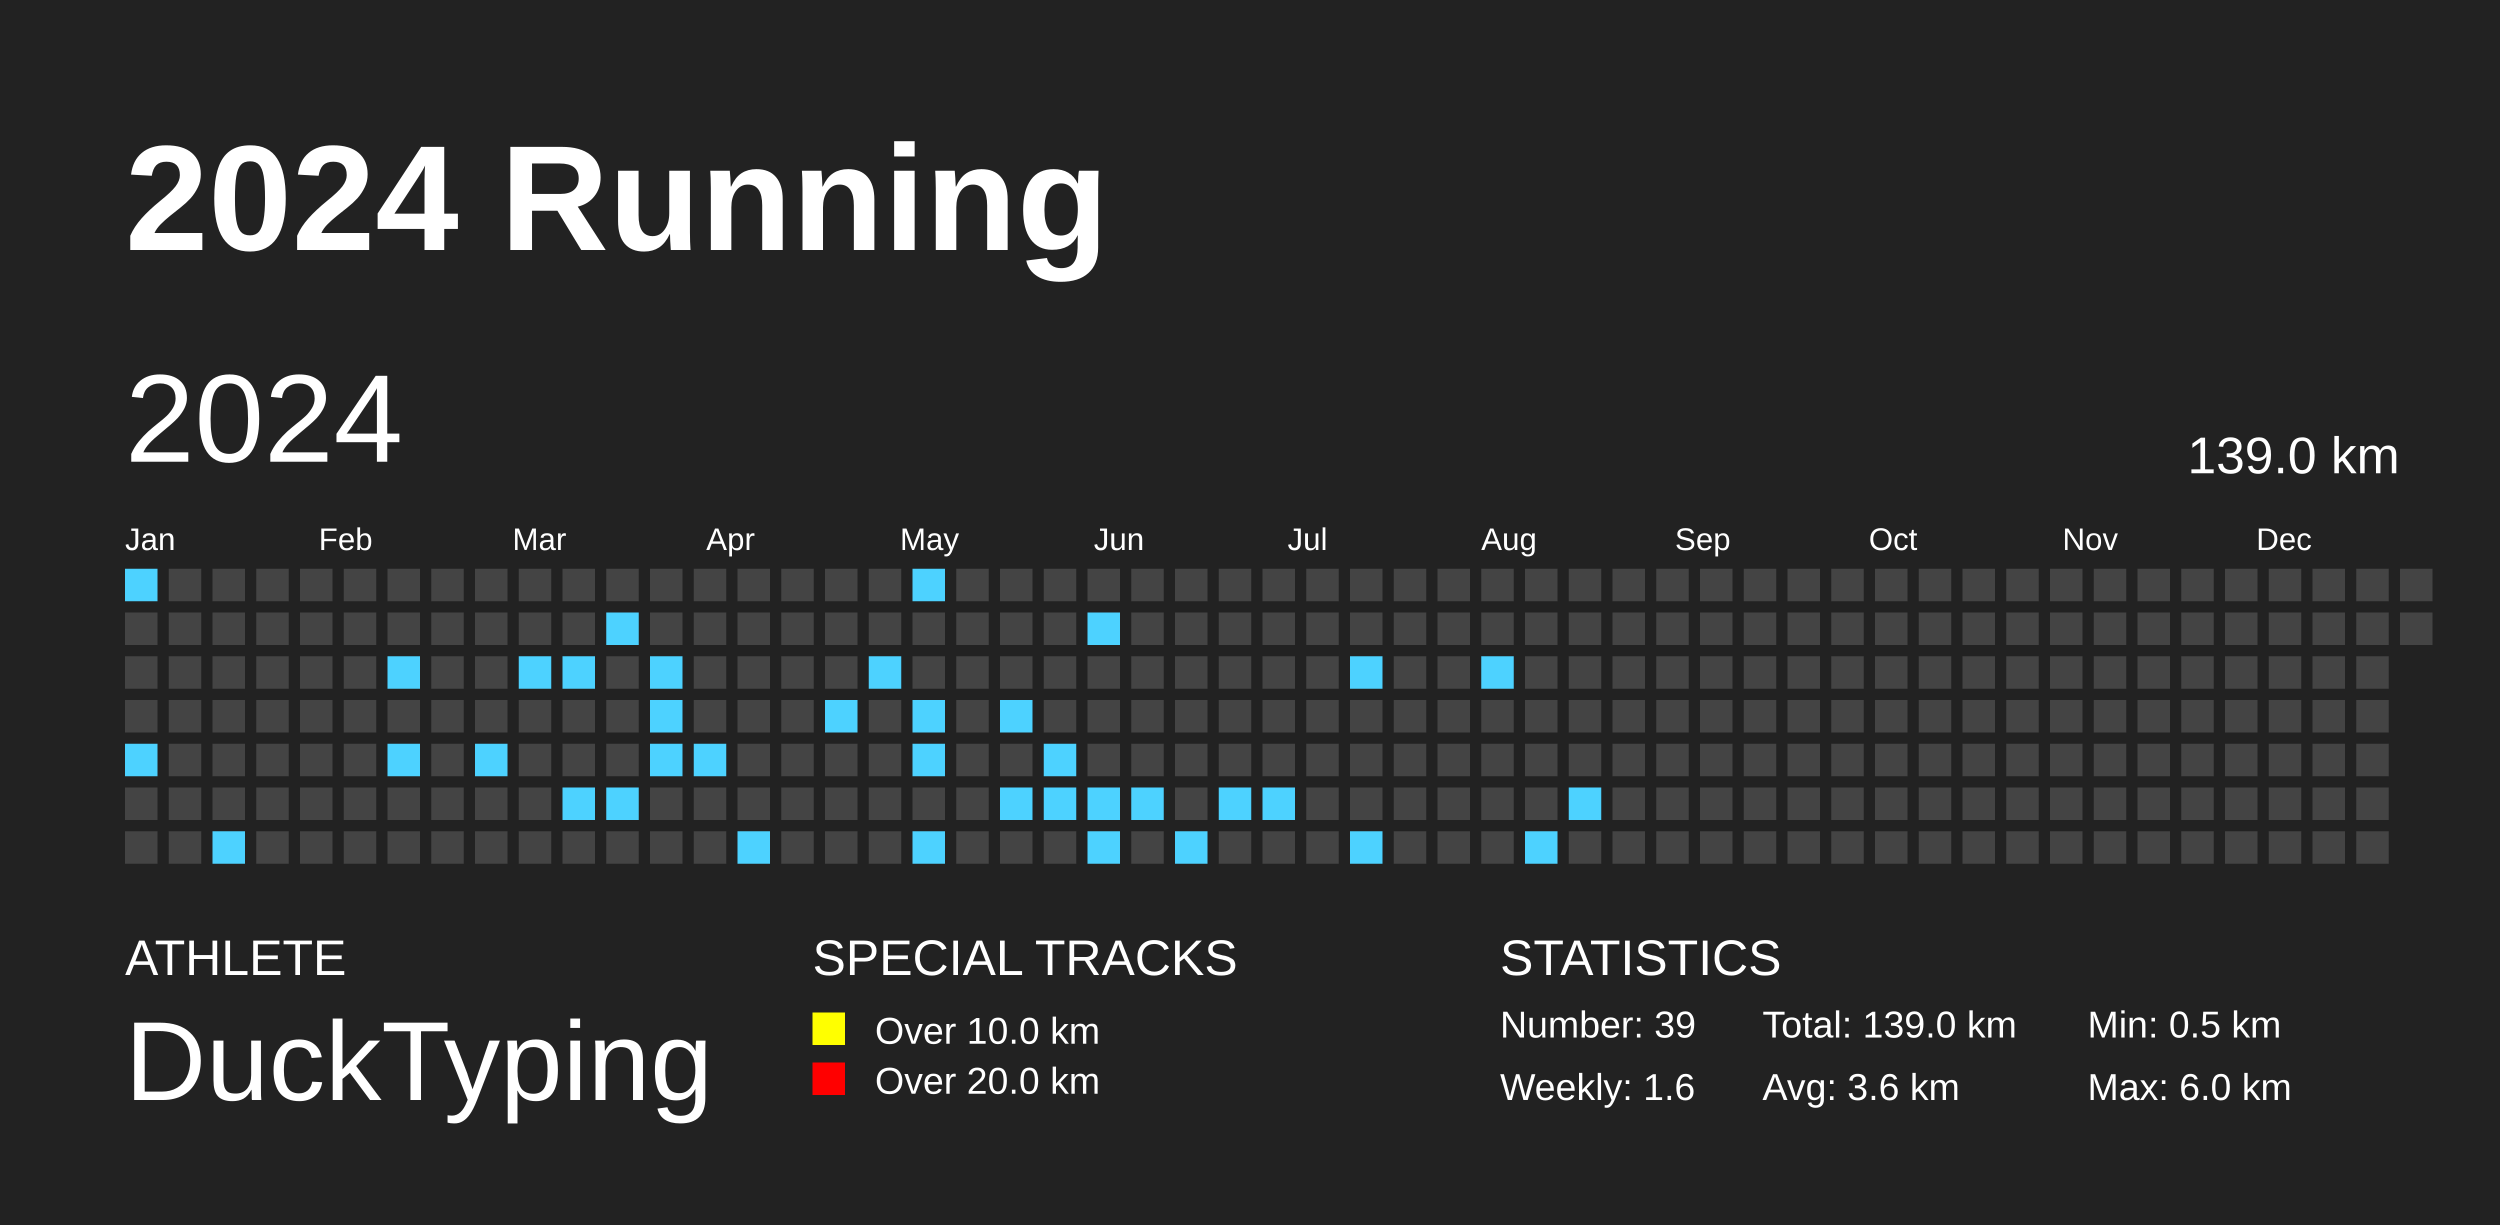
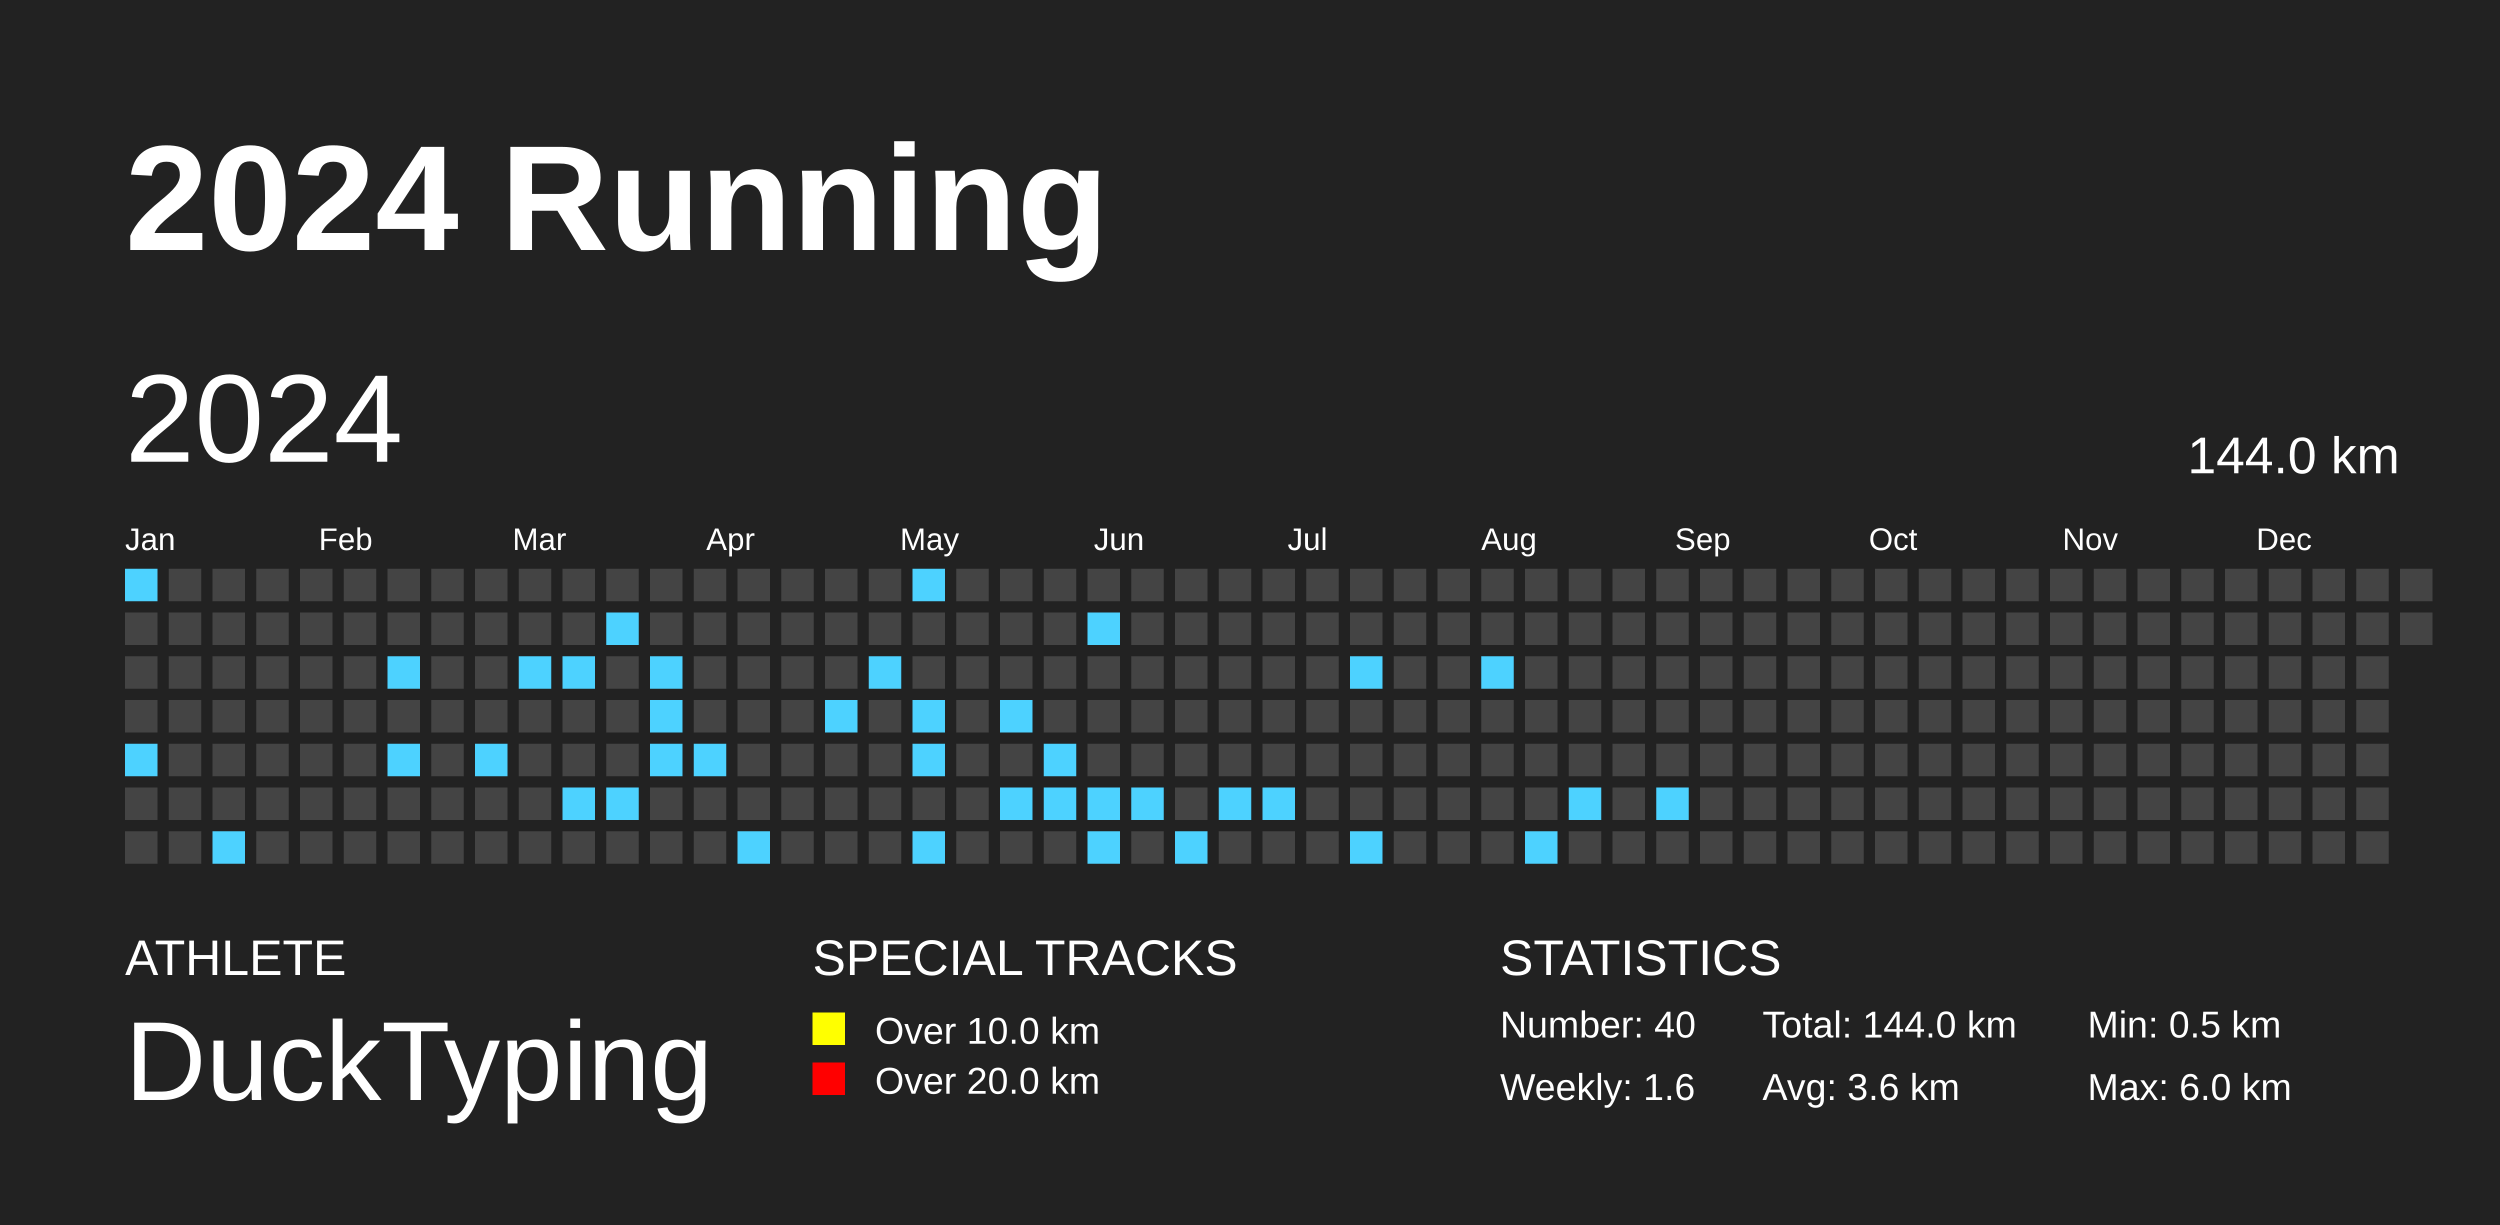
<svg xmlns="http://www.w3.org/2000/svg" baseProfile="full" height="98mm" version="1.1" viewBox="0,0,200,98" width="200mm">
  <defs />
  <rect fill="#222222" height="98" width="200" x="0" y="0" />
  <text fill="#FFFFFF" style="font-size:12px; font-family:Arial; font-weight:bold;" x="10" y="20">2024 Running</text>
  <text fill="#FFFFFF" style="font-size:4px; font-family:Arial" x="10" y="78">ATHLETE</text>
  <text fill="#FFFFFF" style="font-size:9px; font-family:Arial" x="10" y="88">DuckTyping</text>
  <text fill="#FFFFFF" style="font-size:4px; font-family:Arial" x="65" y="78">SPECIAL TRACKS</text>
  <rect fill="yellow" height="2.6" width="2.6" x="65" y="81" />
  <text fill="#FFFFFF" style="font-size:3px; font-family:Arial" x="70" y="83.5">Over 10.0 km</text>
  <rect fill="red" height="2.6" width="2.6" x="65" y="85" />
  <text fill="#FFFFFF" style="font-size:3px; font-family:Arial" x="70" y="87.5">Over 20.0 km</text>
  <text fill="#FFFFFF" style="font-size:4px; font-family:Arial" x="120" y="78">STATISTICS</text>
-   <text fill="#FFFFFF" style="font-size:3px; font-family:Arial" x="120" y="83">Number: 39</text>
+   <text fill="#FFFFFF" style="font-size:3px; font-family:Arial" x="120" y="83">Number: 40</text>
  <text fill="#FFFFFF" style="font-size:3px; font-family:Arial" x="120" y="88">Weekly: 1.6</text>
-   <text fill="#FFFFFF" style="font-size:3px; font-family:Arial" x="141" y="83">Total: 139.0 km</text>
+   <text fill="#FFFFFF" style="font-size:3px; font-family:Arial" x="141" y="83">Total: 144.0 km</text>
  <text fill="#FFFFFF" style="font-size:3px; font-family:Arial" x="141" y="88">Avg: 3.6 km</text>
  <text fill="#FFFFFF" style="font-size:3px; font-family:Arial" x="167" y="83">Min: 0.5 km</text>
  <text fill="#FFFFFF" style="font-size:3px; font-family:Arial" x="167" y="88">Max: 6.0 km</text>
  <text dominant-baseline="hanging" fill="#FFFFFF" style="font-size:10.0px; font-family:Arial;" x="10" y="30">2024</text>
-   <text dominant-baseline="hanging" fill="#FFFFFF" style="font-size:4.125px; font-family:Arial;" x="175" y="35">139.0 km</text>
+   <text dominant-baseline="hanging" fill="#FFFFFF" style="font-size:4.125px; font-family:Arial;" x="175" y="35">144.0 km</text>
  <text fill="#FFFFFF" style="font-size:2.5px; font-family:Arial" x="10.0" y="44">Jan</text>
  <text fill="#FFFFFF" style="font-size:2.5px; font-family:Arial" x="25.5" y="44">Feb</text>
  <text fill="#FFFFFF" style="font-size:2.5px; font-family:Arial" x="41.0" y="44">Mar</text>
  <text fill="#FFFFFF" style="font-size:2.5px; font-family:Arial" x="56.5" y="44">Apr</text>
  <text fill="#FFFFFF" style="font-size:2.5px; font-family:Arial" x="72.0" y="44">May</text>
  <text fill="#FFFFFF" style="font-size:2.5px; font-family:Arial" x="87.5" y="44">Jun</text>
  <text fill="#FFFFFF" style="font-size:2.5px; font-family:Arial" x="103.0" y="44">Jul</text>
  <text fill="#FFFFFF" style="font-size:2.5px; font-family:Arial" x="118.5" y="44">Aug</text>
  <text fill="#FFFFFF" style="font-size:2.5px; font-family:Arial" x="134.0" y="44">Sep</text>
  <text fill="#FFFFFF" style="font-size:2.5px; font-family:Arial" x="149.5" y="44">Oct</text>
  <text fill="#FFFFFF" style="font-size:2.5px; font-family:Arial" x="165.0" y="44">Nov</text>
  <text fill="#FFFFFF" style="font-size:2.5px; font-family:Arial" x="180.5" y="44">Dec</text>
  <rect fill="#4dd2ff" height="2.6" width="2.6" x="10.0" y="45.5" />
  <rect fill="#444444" height="2.6" width="2.6" x="10.0" y="49.0" />
  <rect fill="#444444" height="2.6" width="2.6" x="10.0" y="52.5" />
  <rect fill="#444444" height="2.6" width="2.6" x="10.0" y="56.0" />
  <rect fill="#4dd2ff" height="2.6" width="2.6" x="10.0" y="59.5" />
  <rect fill="#444444" height="2.6" width="2.6" x="10.0" y="63.0" />
  <rect fill="#444444" height="2.6" width="2.6" x="10.0" y="66.5" />
  <rect fill="#444444" height="2.6" width="2.6" x="13.5" y="45.5" />
  <rect fill="#444444" height="2.6" width="2.6" x="13.5" y="49.0" />
  <rect fill="#444444" height="2.6" width="2.6" x="13.5" y="52.5" />
  <rect fill="#444444" height="2.6" width="2.6" x="13.5" y="56.0" />
  <rect fill="#444444" height="2.6" width="2.6" x="13.5" y="59.5" />
  <rect fill="#444444" height="2.6" width="2.6" x="13.5" y="63.0" />
  <rect fill="#444444" height="2.6" width="2.6" x="13.5" y="66.5" />
  <rect fill="#444444" height="2.6" width="2.6" x="17.0" y="45.5" />
  <rect fill="#444444" height="2.6" width="2.6" x="17.0" y="49.0" />
  <rect fill="#444444" height="2.6" width="2.6" x="17.0" y="52.5" />
  <rect fill="#444444" height="2.6" width="2.6" x="17.0" y="56.0" />
  <rect fill="#444444" height="2.6" width="2.6" x="17.0" y="59.5" />
  <rect fill="#444444" height="2.6" width="2.6" x="17.0" y="63.0" />
  <rect fill="#4dd2ff" height="2.6" width="2.6" x="17.0" y="66.5" />
  <rect fill="#444444" height="2.6" width="2.6" x="20.5" y="45.5" />
  <rect fill="#444444" height="2.6" width="2.6" x="20.5" y="49.0" />
  <rect fill="#444444" height="2.6" width="2.6" x="20.5" y="52.5" />
  <rect fill="#444444" height="2.6" width="2.6" x="20.5" y="56.0" />
  <rect fill="#444444" height="2.6" width="2.6" x="20.5" y="59.5" />
  <rect fill="#444444" height="2.6" width="2.6" x="20.5" y="63.0" />
  <rect fill="#444444" height="2.6" width="2.6" x="20.5" y="66.5" />
  <rect fill="#444444" height="2.6" width="2.6" x="24.0" y="45.5" />
  <rect fill="#444444" height="2.6" width="2.6" x="24.0" y="49.0" />
  <rect fill="#444444" height="2.6" width="2.6" x="24.0" y="52.5" />
  <rect fill="#444444" height="2.6" width="2.6" x="24.0" y="56.0" />
  <rect fill="#444444" height="2.6" width="2.6" x="24.0" y="59.5" />
  <rect fill="#444444" height="2.6" width="2.6" x="24.0" y="63.0" />
  <rect fill="#444444" height="2.6" width="2.6" x="24.0" y="66.5" />
  <rect fill="#444444" height="2.6" width="2.6" x="27.5" y="45.5" />
  <rect fill="#444444" height="2.6" width="2.6" x="27.5" y="49.0" />
  <rect fill="#444444" height="2.6" width="2.6" x="27.5" y="52.5" />
  <rect fill="#444444" height="2.6" width="2.6" x="27.5" y="56.0" />
  <rect fill="#444444" height="2.6" width="2.6" x="27.5" y="59.5" />
  <rect fill="#444444" height="2.6" width="2.6" x="27.5" y="63.0" />
  <rect fill="#444444" height="2.6" width="2.6" x="27.5" y="66.5" />
  <rect fill="#444444" height="2.6" width="2.6" x="31.0" y="45.5" />
  <rect fill="#444444" height="2.6" width="2.6" x="31.0" y="49.0" />
  <rect fill="#4dd2ff" height="2.6" width="2.6" x="31.0" y="52.5" />
  <rect fill="#444444" height="2.6" width="2.6" x="31.0" y="56.0" />
  <rect fill="#4dd2ff" height="2.6" width="2.6" x="31.0" y="59.5" />
  <rect fill="#444444" height="2.6" width="2.6" x="31.0" y="63.0" />
  <rect fill="#444444" height="2.6" width="2.6" x="31.0" y="66.5" />
  <rect fill="#444444" height="2.6" width="2.6" x="34.5" y="45.5" />
  <rect fill="#444444" height="2.6" width="2.6" x="34.5" y="49.0" />
  <rect fill="#444444" height="2.6" width="2.6" x="34.5" y="52.5" />
  <rect fill="#444444" height="2.6" width="2.6" x="34.5" y="56.0" />
  <rect fill="#444444" height="2.6" width="2.6" x="34.5" y="59.5" />
  <rect fill="#444444" height="2.6" width="2.6" x="34.5" y="63.0" />
  <rect fill="#444444" height="2.6" width="2.6" x="34.5" y="66.5" />
  <rect fill="#444444" height="2.6" width="2.6" x="38.0" y="45.5" />
  <rect fill="#444444" height="2.6" width="2.6" x="38.0" y="49.0" />
  <rect fill="#444444" height="2.6" width="2.6" x="38.0" y="52.5" />
  <rect fill="#444444" height="2.6" width="2.6" x="38.0" y="56.0" />
  <rect fill="#4dd2ff" height="2.6" width="2.6" x="38.0" y="59.5" />
  <rect fill="#444444" height="2.6" width="2.6" x="38.0" y="63.0" />
  <rect fill="#444444" height="2.6" width="2.6" x="38.0" y="66.5" />
  <rect fill="#444444" height="2.6" width="2.6" x="41.5" y="45.5" />
  <rect fill="#444444" height="2.6" width="2.6" x="41.5" y="49.0" />
  <rect fill="#4dd2ff" height="2.6" width="2.6" x="41.5" y="52.5" />
  <rect fill="#444444" height="2.6" width="2.6" x="41.5" y="56.0" />
  <rect fill="#444444" height="2.6" width="2.6" x="41.5" y="59.5" />
  <rect fill="#444444" height="2.6" width="2.6" x="41.5" y="63.0" />
  <rect fill="#444444" height="2.6" width="2.6" x="41.5" y="66.5" />
  <rect fill="#444444" height="2.6" width="2.6" x="45.0" y="45.5" />
  <rect fill="#444444" height="2.6" width="2.6" x="45.0" y="49.0" />
  <rect fill="#4dd2ff" height="2.6" width="2.6" x="45.0" y="52.5" />
  <rect fill="#444444" height="2.6" width="2.6" x="45.0" y="56.0" />
  <rect fill="#444444" height="2.6" width="2.6" x="45.0" y="59.5" />
  <rect fill="#4dd2ff" height="2.6" width="2.6" x="45.0" y="63.0" />
  <rect fill="#444444" height="2.6" width="2.6" x="45.0" y="66.5" />
  <rect fill="#444444" height="2.6" width="2.6" x="48.5" y="45.5" />
  <rect fill="#4dd2ff" height="2.6" width="2.6" x="48.5" y="49.0" />
  <rect fill="#444444" height="2.6" width="2.6" x="48.5" y="52.5" />
  <rect fill="#444444" height="2.6" width="2.6" x="48.5" y="56.0" />
  <rect fill="#444444" height="2.6" width="2.6" x="48.5" y="59.5" />
  <rect fill="#4dd2ff" height="2.6" width="2.6" x="48.5" y="63.0" />
  <rect fill="#444444" height="2.6" width="2.6" x="48.5" y="66.5" />
  <rect fill="#444444" height="2.6" width="2.6" x="52.0" y="45.5" />
  <rect fill="#444444" height="2.6" width="2.6" x="52.0" y="49.0" />
  <rect fill="#4dd2ff" height="2.6" width="2.6" x="52.0" y="52.5" />
  <rect fill="#4dd2ff" height="2.6" width="2.6" x="52.0" y="56.0" />
  <rect fill="#4dd2ff" height="2.6" width="2.6" x="52.0" y="59.5" />
  <rect fill="#444444" height="2.6" width="2.6" x="52.0" y="63.0" />
  <rect fill="#444444" height="2.6" width="2.6" x="52.0" y="66.5" />
  <rect fill="#444444" height="2.6" width="2.6" x="55.5" y="45.5" />
  <rect fill="#444444" height="2.6" width="2.6" x="55.5" y="49.0" />
  <rect fill="#444444" height="2.6" width="2.6" x="55.5" y="52.5" />
  <rect fill="#444444" height="2.6" width="2.6" x="55.5" y="56.0" />
  <rect fill="#4dd2ff" height="2.6" width="2.6" x="55.5" y="59.5" />
  <rect fill="#444444" height="2.6" width="2.6" x="55.5" y="63.0" />
  <rect fill="#444444" height="2.6" width="2.6" x="55.5" y="66.5" />
  <rect fill="#444444" height="2.6" width="2.6" x="59.0" y="45.5" />
  <rect fill="#444444" height="2.6" width="2.6" x="59.0" y="49.0" />
  <rect fill="#444444" height="2.6" width="2.6" x="59.0" y="52.5" />
  <rect fill="#444444" height="2.6" width="2.6" x="59.0" y="56.0" />
  <rect fill="#444444" height="2.6" width="2.6" x="59.0" y="59.5" />
  <rect fill="#444444" height="2.6" width="2.6" x="59.0" y="63.0" />
  <rect fill="#4dd2ff" height="2.6" width="2.6" x="59.0" y="66.5" />
  <rect fill="#444444" height="2.6" width="2.6" x="62.5" y="45.5" />
  <rect fill="#444444" height="2.6" width="2.6" x="62.5" y="49.0" />
  <rect fill="#444444" height="2.6" width="2.6" x="62.5" y="52.5" />
  <rect fill="#444444" height="2.6" width="2.6" x="62.5" y="56.0" />
  <rect fill="#444444" height="2.6" width="2.6" x="62.5" y="59.5" />
  <rect fill="#444444" height="2.6" width="2.6" x="62.5" y="63.0" />
  <rect fill="#444444" height="2.6" width="2.6" x="62.5" y="66.5" />
  <rect fill="#444444" height="2.6" width="2.6" x="66.0" y="45.5" />
  <rect fill="#444444" height="2.6" width="2.6" x="66.0" y="49.0" />
  <rect fill="#444444" height="2.6" width="2.6" x="66.0" y="52.5" />
  <rect fill="#4dd2ff" height="2.6" width="2.6" x="66.0" y="56.0" />
  <rect fill="#444444" height="2.6" width="2.6" x="66.0" y="59.5" />
  <rect fill="#444444" height="2.6" width="2.6" x="66.0" y="63.0" />
  <rect fill="#444444" height="2.6" width="2.6" x="66.0" y="66.5" />
  <rect fill="#444444" height="2.6" width="2.6" x="69.5" y="45.5" />
  <rect fill="#444444" height="2.6" width="2.6" x="69.5" y="49.0" />
  <rect fill="#4dd2ff" height="2.6" width="2.6" x="69.5" y="52.5" />
  <rect fill="#444444" height="2.6" width="2.6" x="69.5" y="56.0" />
  <rect fill="#444444" height="2.6" width="2.6" x="69.5" y="59.5" />
  <rect fill="#444444" height="2.6" width="2.6" x="69.5" y="63.0" />
  <rect fill="#444444" height="2.6" width="2.6" x="69.5" y="66.5" />
  <rect fill="#4dd2ff" height="2.6" width="2.6" x="73.0" y="45.5" />
  <rect fill="#444444" height="2.6" width="2.6" x="73.0" y="49.0" />
  <rect fill="#444444" height="2.6" width="2.6" x="73.0" y="52.5" />
  <rect fill="#4dd2ff" height="2.6" width="2.6" x="73.0" y="56.0" />
  <rect fill="#4dd2ff" height="2.6" width="2.6" x="73.0" y="59.5" />
  <rect fill="#444444" height="2.6" width="2.6" x="73.0" y="63.0" />
  <rect fill="#4dd2ff" height="2.6" width="2.6" x="73.0" y="66.5" />
  <rect fill="#444444" height="2.6" width="2.6" x="76.5" y="45.5" />
  <rect fill="#444444" height="2.6" width="2.6" x="76.5" y="49.0" />
  <rect fill="#444444" height="2.6" width="2.6" x="76.5" y="52.5" />
  <rect fill="#444444" height="2.6" width="2.6" x="76.5" y="56.0" />
  <rect fill="#444444" height="2.6" width="2.6" x="76.5" y="59.5" />
  <rect fill="#444444" height="2.6" width="2.6" x="76.5" y="63.0" />
  <rect fill="#444444" height="2.6" width="2.6" x="76.5" y="66.5" />
  <rect fill="#444444" height="2.6" width="2.6" x="80.0" y="45.5" />
  <rect fill="#444444" height="2.6" width="2.6" x="80.0" y="49.0" />
  <rect fill="#444444" height="2.6" width="2.6" x="80.0" y="52.5" />
  <rect fill="#4dd2ff" height="2.6" width="2.6" x="80.0" y="56.0" />
  <rect fill="#444444" height="2.6" width="2.6" x="80.0" y="59.5" />
  <rect fill="#4dd2ff" height="2.6" width="2.6" x="80.0" y="63.0" />
  <rect fill="#444444" height="2.6" width="2.6" x="80.0" y="66.5" />
  <rect fill="#444444" height="2.6" width="2.6" x="83.5" y="45.5" />
  <rect fill="#444444" height="2.6" width="2.6" x="83.5" y="49.0" />
  <rect fill="#444444" height="2.6" width="2.6" x="83.5" y="52.5" />
  <rect fill="#444444" height="2.6" width="2.6" x="83.5" y="56.0" />
  <rect fill="#4dd2ff" height="2.6" width="2.6" x="83.5" y="59.5" />
  <rect fill="#4dd2ff" height="2.6" width="2.6" x="83.5" y="63.0" />
  <rect fill="#444444" height="2.6" width="2.6" x="83.5" y="66.5" />
  <rect fill="#444444" height="2.6" width="2.6" x="87.0" y="45.5" />
  <rect fill="#4dd2ff" height="2.6" width="2.6" x="87.0" y="49.0" />
  <rect fill="#444444" height="2.6" width="2.6" x="87.0" y="52.5" />
  <rect fill="#444444" height="2.6" width="2.6" x="87.0" y="56.0" />
  <rect fill="#444444" height="2.6" width="2.6" x="87.0" y="59.5" />
  <rect fill="#4dd2ff" height="2.6" width="2.6" x="87.0" y="63.0" />
  <rect fill="#4dd2ff" height="2.6" width="2.6" x="87.0" y="66.5" />
  <rect fill="#444444" height="2.6" width="2.6" x="90.5" y="45.5" />
  <rect fill="#444444" height="2.6" width="2.6" x="90.5" y="49.0" />
  <rect fill="#444444" height="2.6" width="2.6" x="90.5" y="52.5" />
  <rect fill="#444444" height="2.6" width="2.6" x="90.5" y="56.0" />
  <rect fill="#444444" height="2.6" width="2.6" x="90.5" y="59.5" />
  <rect fill="#4dd2ff" height="2.6" width="2.6" x="90.5" y="63.0" />
  <rect fill="#444444" height="2.6" width="2.6" x="90.5" y="66.5" />
  <rect fill="#444444" height="2.6" width="2.6" x="94.0" y="45.5" />
  <rect fill="#444444" height="2.6" width="2.6" x="94.0" y="49.0" />
  <rect fill="#444444" height="2.6" width="2.6" x="94.0" y="52.5" />
  <rect fill="#444444" height="2.6" width="2.6" x="94.0" y="56.0" />
  <rect fill="#444444" height="2.6" width="2.6" x="94.0" y="59.5" />
  <rect fill="#444444" height="2.6" width="2.6" x="94.0" y="63.0" />
  <rect fill="#4dd2ff" height="2.6" width="2.6" x="94.0" y="66.5" />
  <rect fill="#444444" height="2.6" width="2.6" x="97.5" y="45.5" />
  <rect fill="#444444" height="2.6" width="2.6" x="97.5" y="49.0" />
  <rect fill="#444444" height="2.6" width="2.6" x="97.5" y="52.5" />
  <rect fill="#444444" height="2.6" width="2.6" x="97.5" y="56.0" />
  <rect fill="#444444" height="2.6" width="2.6" x="97.5" y="59.5" />
  <rect fill="#4dd2ff" height="2.6" width="2.6" x="97.5" y="63.0" />
  <rect fill="#444444" height="2.6" width="2.6" x="97.5" y="66.5" />
  <rect fill="#444444" height="2.6" width="2.6" x="101.0" y="45.5" />
  <rect fill="#444444" height="2.6" width="2.6" x="101.0" y="49.0" />
  <rect fill="#444444" height="2.6" width="2.6" x="101.0" y="52.5" />
  <rect fill="#444444" height="2.6" width="2.6" x="101.0" y="56.0" />
  <rect fill="#444444" height="2.6" width="2.6" x="101.0" y="59.5" />
  <rect fill="#4dd2ff" height="2.6" width="2.6" x="101.0" y="63.0" />
  <rect fill="#444444" height="2.6" width="2.6" x="101.0" y="66.5" />
  <rect fill="#444444" height="2.6" width="2.6" x="104.5" y="45.5" />
  <rect fill="#444444" height="2.6" width="2.6" x="104.5" y="49.0" />
  <rect fill="#444444" height="2.6" width="2.6" x="104.5" y="52.5" />
  <rect fill="#444444" height="2.6" width="2.6" x="104.5" y="56.0" />
  <rect fill="#444444" height="2.6" width="2.6" x="104.5" y="59.5" />
  <rect fill="#444444" height="2.6" width="2.6" x="104.5" y="63.0" />
  <rect fill="#444444" height="2.6" width="2.6" x="104.5" y="66.5" />
  <rect fill="#444444" height="2.6" width="2.6" x="108.0" y="45.5" />
  <rect fill="#444444" height="2.6" width="2.6" x="108.0" y="49.0" />
  <rect fill="#4dd2ff" height="2.6" width="2.6" x="108.0" y="52.5" />
  <rect fill="#444444" height="2.6" width="2.6" x="108.0" y="56.0" />
  <rect fill="#444444" height="2.6" width="2.6" x="108.0" y="59.5" />
  <rect fill="#444444" height="2.6" width="2.6" x="108.0" y="63.0" />
  <rect fill="#4dd2ff" height="2.6" width="2.6" x="108.0" y="66.5" />
  <rect fill="#444444" height="2.6" width="2.6" x="111.5" y="45.5" />
  <rect fill="#444444" height="2.6" width="2.6" x="111.5" y="49.0" />
  <rect fill="#444444" height="2.6" width="2.6" x="111.5" y="52.5" />
  <rect fill="#444444" height="2.6" width="2.6" x="111.5" y="56.0" />
  <rect fill="#444444" height="2.6" width="2.6" x="111.5" y="59.5" />
  <rect fill="#444444" height="2.6" width="2.6" x="111.5" y="63.0" />
  <rect fill="#444444" height="2.6" width="2.6" x="111.5" y="66.5" />
  <rect fill="#444444" height="2.6" width="2.6" x="115.0" y="45.5" />
  <rect fill="#444444" height="2.6" width="2.6" x="115.0" y="49.0" />
  <rect fill="#444444" height="2.6" width="2.6" x="115.0" y="52.5" />
  <rect fill="#444444" height="2.6" width="2.6" x="115.0" y="56.0" />
  <rect fill="#444444" height="2.6" width="2.6" x="115.0" y="59.5" />
  <rect fill="#444444" height="2.6" width="2.6" x="115.0" y="63.0" />
  <rect fill="#444444" height="2.6" width="2.6" x="115.0" y="66.5" />
  <rect fill="#444444" height="2.6" width="2.6" x="118.5" y="45.5" />
  <rect fill="#444444" height="2.6" width="2.6" x="118.5" y="49.0" />
  <rect fill="#4dd2ff" height="2.6" width="2.6" x="118.5" y="52.5" />
  <rect fill="#444444" height="2.6" width="2.6" x="118.5" y="56.0" />
  <rect fill="#444444" height="2.6" width="2.6" x="118.5" y="59.5" />
  <rect fill="#444444" height="2.6" width="2.6" x="118.5" y="63.0" />
  <rect fill="#444444" height="2.6" width="2.6" x="118.5" y="66.5" />
  <rect fill="#444444" height="2.6" width="2.6" x="122.0" y="45.5" />
  <rect fill="#444444" height="2.6" width="2.6" x="122.0" y="49.0" />
  <rect fill="#444444" height="2.6" width="2.6" x="122.0" y="52.5" />
  <rect fill="#444444" height="2.6" width="2.6" x="122.0" y="56.0" />
  <rect fill="#444444" height="2.6" width="2.6" x="122.0" y="59.5" />
  <rect fill="#444444" height="2.6" width="2.6" x="122.0" y="63.0" />
  <rect fill="#4dd2ff" height="2.6" width="2.6" x="122.0" y="66.5" />
  <rect fill="#444444" height="2.6" width="2.6" x="125.5" y="45.5" />
  <rect fill="#444444" height="2.6" width="2.6" x="125.5" y="49.0" />
  <rect fill="#444444" height="2.6" width="2.6" x="125.5" y="52.5" />
  <rect fill="#444444" height="2.6" width="2.6" x="125.5" y="56.0" />
  <rect fill="#444444" height="2.6" width="2.6" x="125.5" y="59.5" />
  <rect fill="#4dd2ff" height="2.6" width="2.6" x="125.5" y="63.0" />
  <rect fill="#444444" height="2.6" width="2.6" x="125.5" y="66.5" />
  <rect fill="#444444" height="2.6" width="2.6" x="129.0" y="45.5" />
  <rect fill="#444444" height="2.6" width="2.6" x="129.0" y="49.0" />
  <rect fill="#444444" height="2.6" width="2.6" x="129.0" y="52.5" />
  <rect fill="#444444" height="2.6" width="2.6" x="129.0" y="56.0" />
  <rect fill="#444444" height="2.6" width="2.6" x="129.0" y="59.5" />
  <rect fill="#444444" height="2.6" width="2.6" x="129.0" y="63.0" />
  <rect fill="#444444" height="2.6" width="2.6" x="129.0" y="66.5" />
  <rect fill="#444444" height="2.6" width="2.6" x="132.5" y="45.5" />
  <rect fill="#444444" height="2.6" width="2.6" x="132.5" y="49.0" />
  <rect fill="#444444" height="2.6" width="2.6" x="132.5" y="52.5" />
  <rect fill="#444444" height="2.6" width="2.6" x="132.5" y="56.0" />
  <rect fill="#444444" height="2.6" width="2.6" x="132.5" y="59.5" />
-   <rect fill="#444444" height="2.6" width="2.6" x="132.5" y="63.0" />
+   <rect fill="#4dd2ff" height="2.6" width="2.6" x="132.5" y="63.0" />
  <rect fill="#444444" height="2.6" width="2.6" x="132.5" y="66.5" />
  <rect fill="#444444" height="2.6" width="2.6" x="136.0" y="45.5" />
  <rect fill="#444444" height="2.6" width="2.6" x="136.0" y="49.0" />
  <rect fill="#444444" height="2.6" width="2.6" x="136.0" y="52.5" />
  <rect fill="#444444" height="2.6" width="2.6" x="136.0" y="56.0" />
  <rect fill="#444444" height="2.6" width="2.6" x="136.0" y="59.5" />
  <rect fill="#444444" height="2.6" width="2.6" x="136.0" y="63.0" />
  <rect fill="#444444" height="2.6" width="2.6" x="136.0" y="66.5" />
  <rect fill="#444444" height="2.6" width="2.6" x="139.5" y="45.5" />
  <rect fill="#444444" height="2.6" width="2.6" x="139.5" y="49.0" />
  <rect fill="#444444" height="2.6" width="2.6" x="139.5" y="52.5" />
  <rect fill="#444444" height="2.6" width="2.6" x="139.5" y="56.0" />
  <rect fill="#444444" height="2.6" width="2.6" x="139.5" y="59.5" />
  <rect fill="#444444" height="2.6" width="2.6" x="139.5" y="63.0" />
  <rect fill="#444444" height="2.6" width="2.6" x="139.5" y="66.5" />
  <rect fill="#444444" height="2.6" width="2.6" x="143.0" y="45.5" />
  <rect fill="#444444" height="2.6" width="2.6" x="143.0" y="49.0" />
  <rect fill="#444444" height="2.6" width="2.6" x="143.0" y="52.5" />
  <rect fill="#444444" height="2.6" width="2.6" x="143.0" y="56.0" />
  <rect fill="#444444" height="2.6" width="2.6" x="143.0" y="59.5" />
  <rect fill="#444444" height="2.6" width="2.6" x="143.0" y="63.0" />
  <rect fill="#444444" height="2.6" width="2.6" x="143.0" y="66.5" />
  <rect fill="#444444" height="2.6" width="2.6" x="146.5" y="45.5" />
  <rect fill="#444444" height="2.6" width="2.6" x="146.5" y="49.0" />
  <rect fill="#444444" height="2.6" width="2.6" x="146.5" y="52.5" />
  <rect fill="#444444" height="2.6" width="2.6" x="146.5" y="56.0" />
  <rect fill="#444444" height="2.6" width="2.6" x="146.5" y="59.5" />
  <rect fill="#444444" height="2.6" width="2.6" x="146.5" y="63.0" />
  <rect fill="#444444" height="2.6" width="2.6" x="146.5" y="66.5" />
  <rect fill="#444444" height="2.6" width="2.6" x="150.0" y="45.5" />
  <rect fill="#444444" height="2.6" width="2.6" x="150.0" y="49.0" />
  <rect fill="#444444" height="2.6" width="2.6" x="150.0" y="52.5" />
  <rect fill="#444444" height="2.6" width="2.6" x="150.0" y="56.0" />
  <rect fill="#444444" height="2.6" width="2.6" x="150.0" y="59.5" />
  <rect fill="#444444" height="2.6" width="2.6" x="150.0" y="63.0" />
  <rect fill="#444444" height="2.6" width="2.6" x="150.0" y="66.5" />
  <rect fill="#444444" height="2.6" width="2.6" x="153.5" y="45.5" />
  <rect fill="#444444" height="2.6" width="2.6" x="153.5" y="49.0" />
  <rect fill="#444444" height="2.6" width="2.6" x="153.5" y="52.5" />
  <rect fill="#444444" height="2.6" width="2.6" x="153.5" y="56.0" />
  <rect fill="#444444" height="2.6" width="2.6" x="153.5" y="59.5" />
  <rect fill="#444444" height="2.6" width="2.6" x="153.5" y="63.0" />
  <rect fill="#444444" height="2.6" width="2.6" x="153.5" y="66.5" />
  <rect fill="#444444" height="2.6" width="2.6" x="157.0" y="45.5" />
  <rect fill="#444444" height="2.6" width="2.6" x="157.0" y="49.0" />
  <rect fill="#444444" height="2.6" width="2.6" x="157.0" y="52.5" />
  <rect fill="#444444" height="2.6" width="2.6" x="157.0" y="56.0" />
  <rect fill="#444444" height="2.6" width="2.6" x="157.0" y="59.5" />
  <rect fill="#444444" height="2.6" width="2.6" x="157.0" y="63.0" />
  <rect fill="#444444" height="2.6" width="2.6" x="157.0" y="66.5" />
  <rect fill="#444444" height="2.6" width="2.6" x="160.5" y="45.5" />
  <rect fill="#444444" height="2.6" width="2.6" x="160.5" y="49.0" />
  <rect fill="#444444" height="2.6" width="2.6" x="160.5" y="52.5" />
  <rect fill="#444444" height="2.6" width="2.6" x="160.5" y="56.0" />
  <rect fill="#444444" height="2.6" width="2.6" x="160.5" y="59.5" />
  <rect fill="#444444" height="2.6" width="2.6" x="160.5" y="63.0" />
  <rect fill="#444444" height="2.6" width="2.6" x="160.5" y="66.5" />
  <rect fill="#444444" height="2.6" width="2.6" x="164.0" y="45.5" />
  <rect fill="#444444" height="2.6" width="2.6" x="164.0" y="49.0" />
  <rect fill="#444444" height="2.6" width="2.6" x="164.0" y="52.5" />
  <rect fill="#444444" height="2.6" width="2.6" x="164.0" y="56.0" />
  <rect fill="#444444" height="2.6" width="2.6" x="164.0" y="59.5" />
  <rect fill="#444444" height="2.6" width="2.6" x="164.0" y="63.0" />
  <rect fill="#444444" height="2.6" width="2.6" x="164.0" y="66.5" />
  <rect fill="#444444" height="2.6" width="2.6" x="167.5" y="45.5" />
  <rect fill="#444444" height="2.6" width="2.6" x="167.5" y="49.0" />
  <rect fill="#444444" height="2.6" width="2.6" x="167.5" y="52.5" />
  <rect fill="#444444" height="2.6" width="2.6" x="167.5" y="56.0" />
  <rect fill="#444444" height="2.6" width="2.6" x="167.5" y="59.5" />
  <rect fill="#444444" height="2.6" width="2.6" x="167.5" y="63.0" />
  <rect fill="#444444" height="2.6" width="2.6" x="167.5" y="66.5" />
  <rect fill="#444444" height="2.6" width="2.6" x="171.0" y="45.5" />
  <rect fill="#444444" height="2.6" width="2.6" x="171.0" y="49.0" />
  <rect fill="#444444" height="2.6" width="2.6" x="171.0" y="52.5" />
  <rect fill="#444444" height="2.6" width="2.6" x="171.0" y="56.0" />
  <rect fill="#444444" height="2.6" width="2.6" x="171.0" y="59.5" />
  <rect fill="#444444" height="2.6" width="2.6" x="171.0" y="63.0" />
  <rect fill="#444444" height="2.6" width="2.6" x="171.0" y="66.5" />
  <rect fill="#444444" height="2.6" width="2.6" x="174.5" y="45.5" />
  <rect fill="#444444" height="2.6" width="2.6" x="174.5" y="49.0" />
  <rect fill="#444444" height="2.6" width="2.6" x="174.5" y="52.5" />
  <rect fill="#444444" height="2.6" width="2.6" x="174.5" y="56.0" />
  <rect fill="#444444" height="2.6" width="2.6" x="174.5" y="59.5" />
  <rect fill="#444444" height="2.6" width="2.6" x="174.5" y="63.0" />
  <rect fill="#444444" height="2.6" width="2.6" x="174.5" y="66.5" />
  <rect fill="#444444" height="2.6" width="2.6" x="178.0" y="45.5" />
  <rect fill="#444444" height="2.6" width="2.6" x="178.0" y="49.0" />
  <rect fill="#444444" height="2.6" width="2.6" x="178.0" y="52.5" />
  <rect fill="#444444" height="2.6" width="2.6" x="178.0" y="56.0" />
  <rect fill="#444444" height="2.6" width="2.6" x="178.0" y="59.5" />
  <rect fill="#444444" height="2.6" width="2.6" x="178.0" y="63.0" />
  <rect fill="#444444" height="2.6" width="2.6" x="178.0" y="66.5" />
  <rect fill="#444444" height="2.6" width="2.6" x="181.5" y="45.5" />
  <rect fill="#444444" height="2.6" width="2.6" x="181.5" y="49.0" />
  <rect fill="#444444" height="2.6" width="2.6" x="181.5" y="52.5" />
  <rect fill="#444444" height="2.6" width="2.6" x="181.5" y="56.0" />
  <rect fill="#444444" height="2.6" width="2.6" x="181.5" y="59.5" />
  <rect fill="#444444" height="2.6" width="2.6" x="181.5" y="63.0" />
  <rect fill="#444444" height="2.6" width="2.6" x="181.5" y="66.5" />
  <rect fill="#444444" height="2.6" width="2.6" x="185.0" y="45.5" />
  <rect fill="#444444" height="2.6" width="2.6" x="185.0" y="49.0" />
  <rect fill="#444444" height="2.6" width="2.6" x="185.0" y="52.5" />
  <rect fill="#444444" height="2.6" width="2.6" x="185.0" y="56.0" />
  <rect fill="#444444" height="2.6" width="2.6" x="185.0" y="59.5" />
  <rect fill="#444444" height="2.6" width="2.6" x="185.0" y="63.0" />
  <rect fill="#444444" height="2.6" width="2.6" x="185.0" y="66.5" />
  <rect fill="#444444" height="2.6" width="2.6" x="188.5" y="45.5" />
  <rect fill="#444444" height="2.6" width="2.6" x="188.5" y="49.0" />
  <rect fill="#444444" height="2.6" width="2.6" x="188.5" y="52.5" />
  <rect fill="#444444" height="2.6" width="2.6" x="188.5" y="56.0" />
  <rect fill="#444444" height="2.6" width="2.6" x="188.5" y="59.5" />
  <rect fill="#444444" height="2.6" width="2.6" x="188.5" y="63.0" />
  <rect fill="#444444" height="2.6" width="2.6" x="188.5" y="66.5" />
  <rect fill="#444444" height="2.6" width="2.6" x="192.0" y="45.5" />
  <rect fill="#444444" height="2.6" width="2.6" x="192.0" y="49.0" />
</svg>
